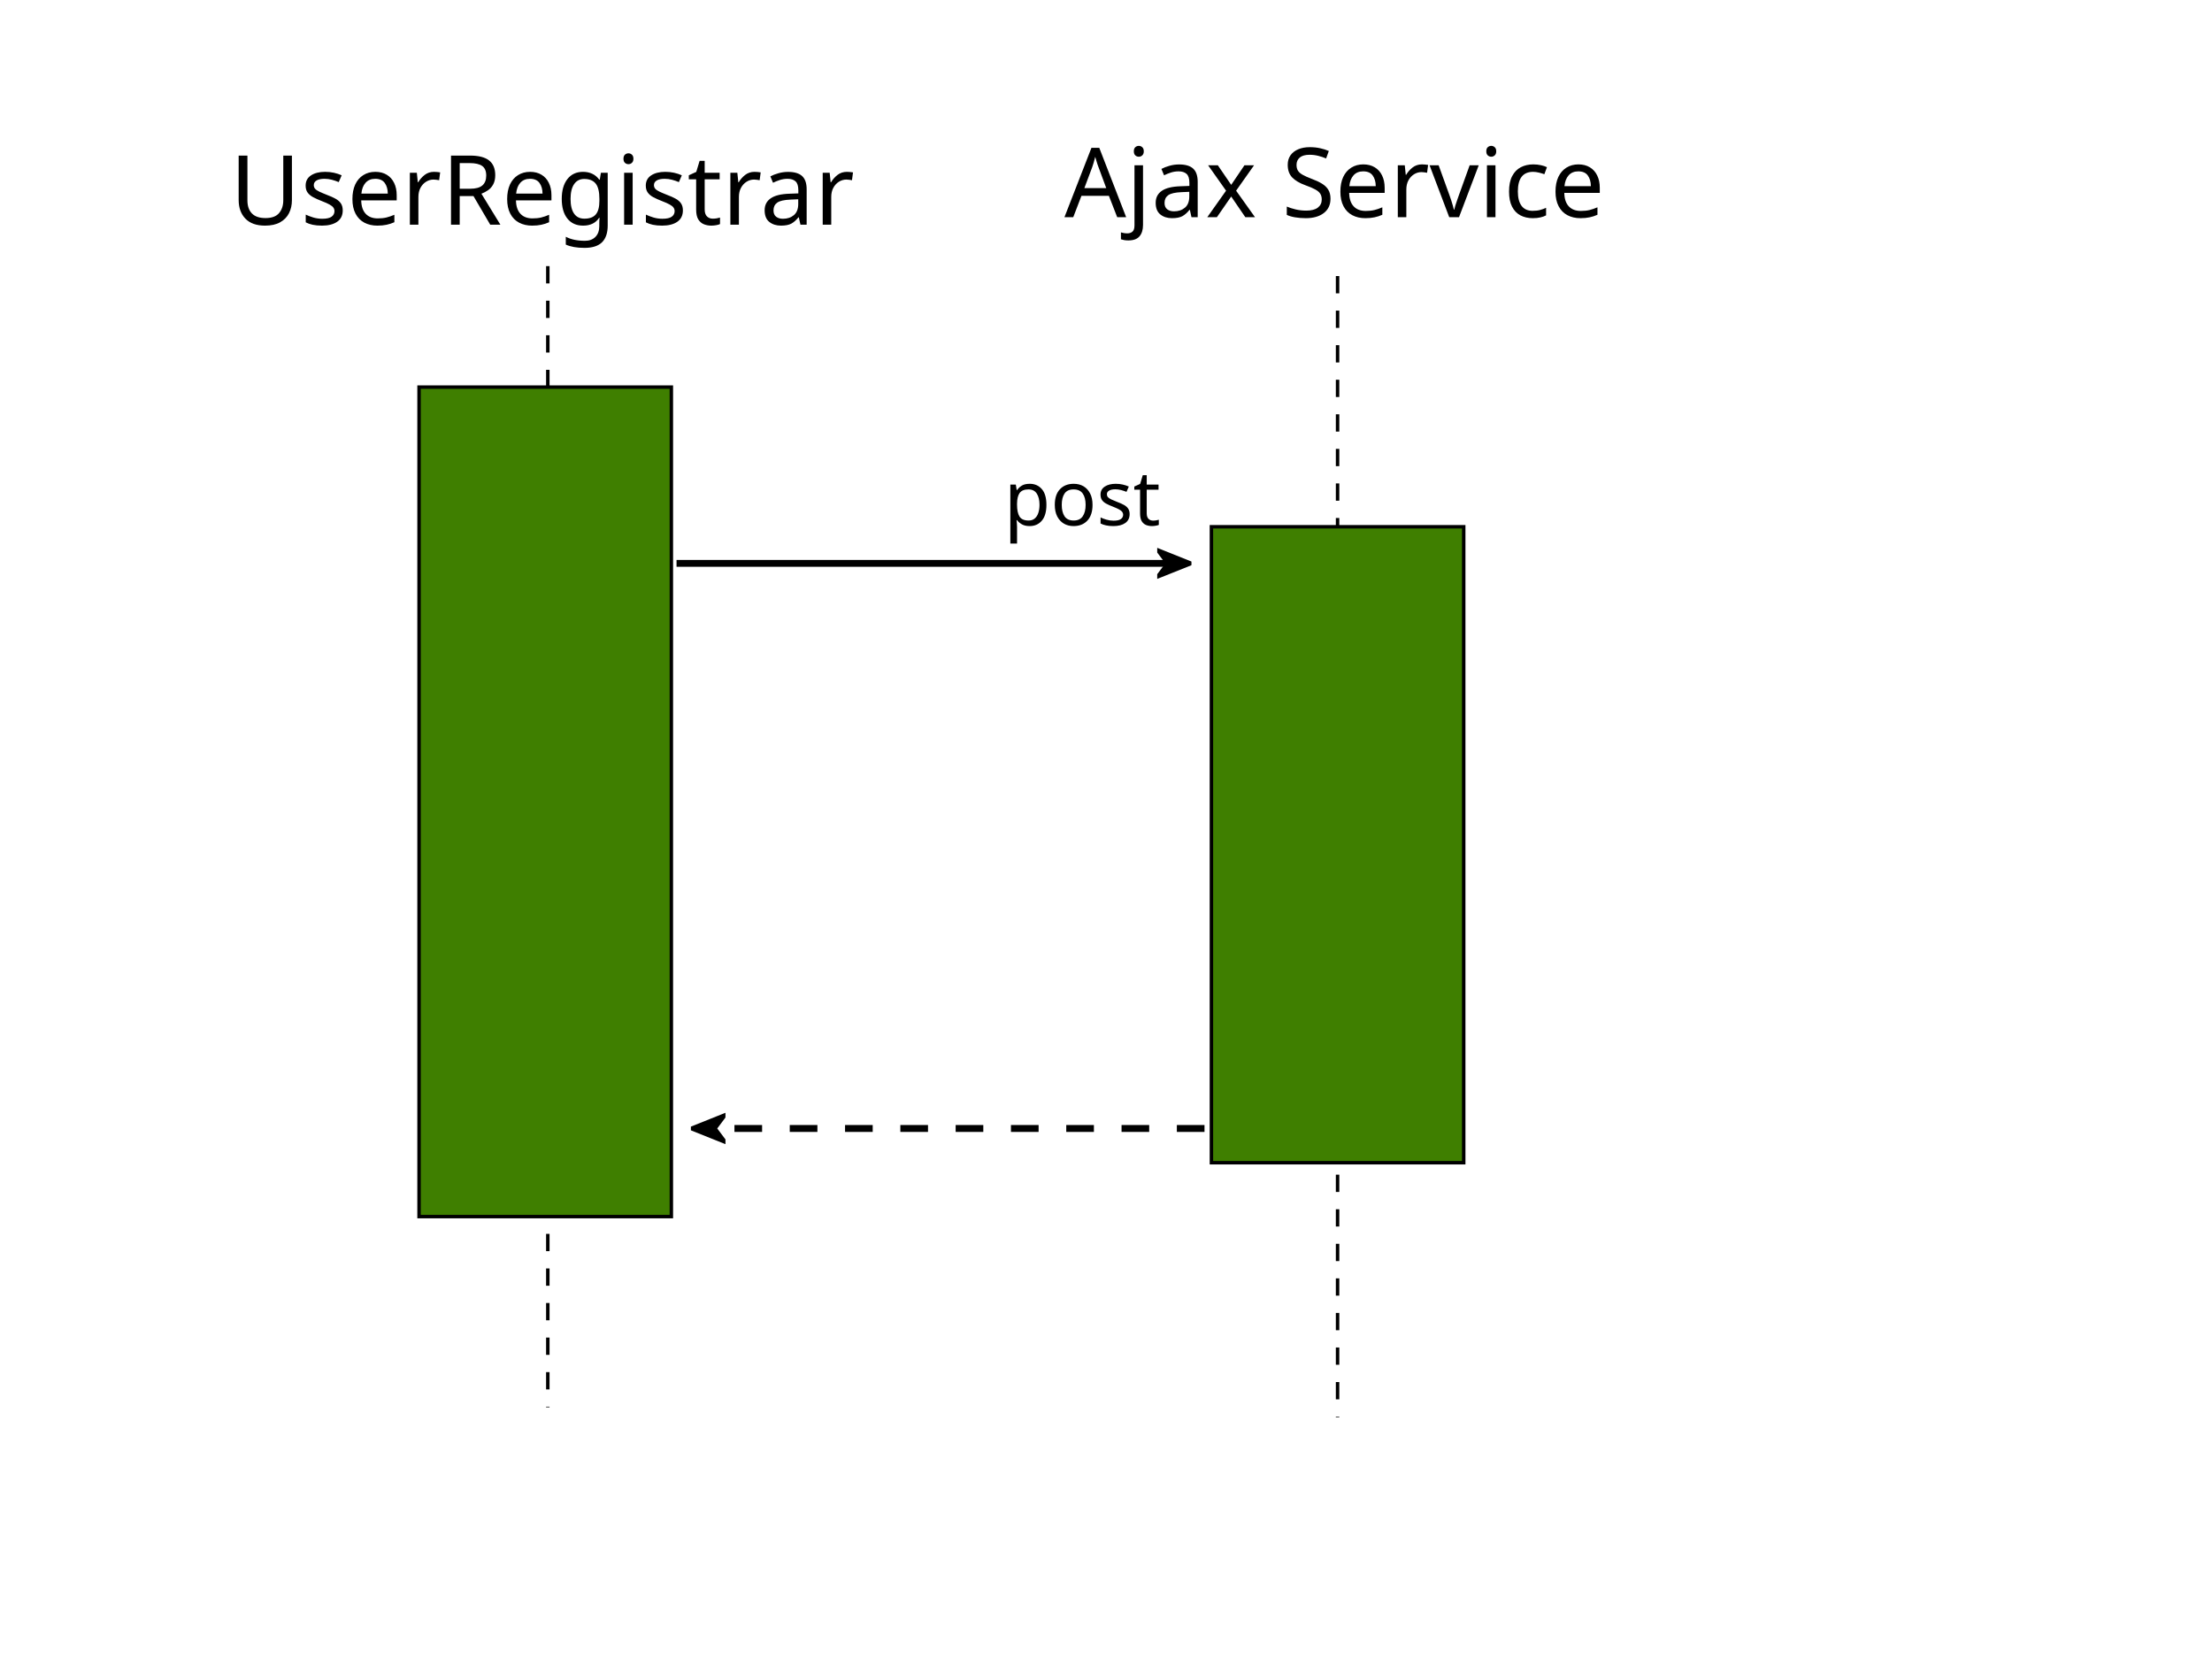
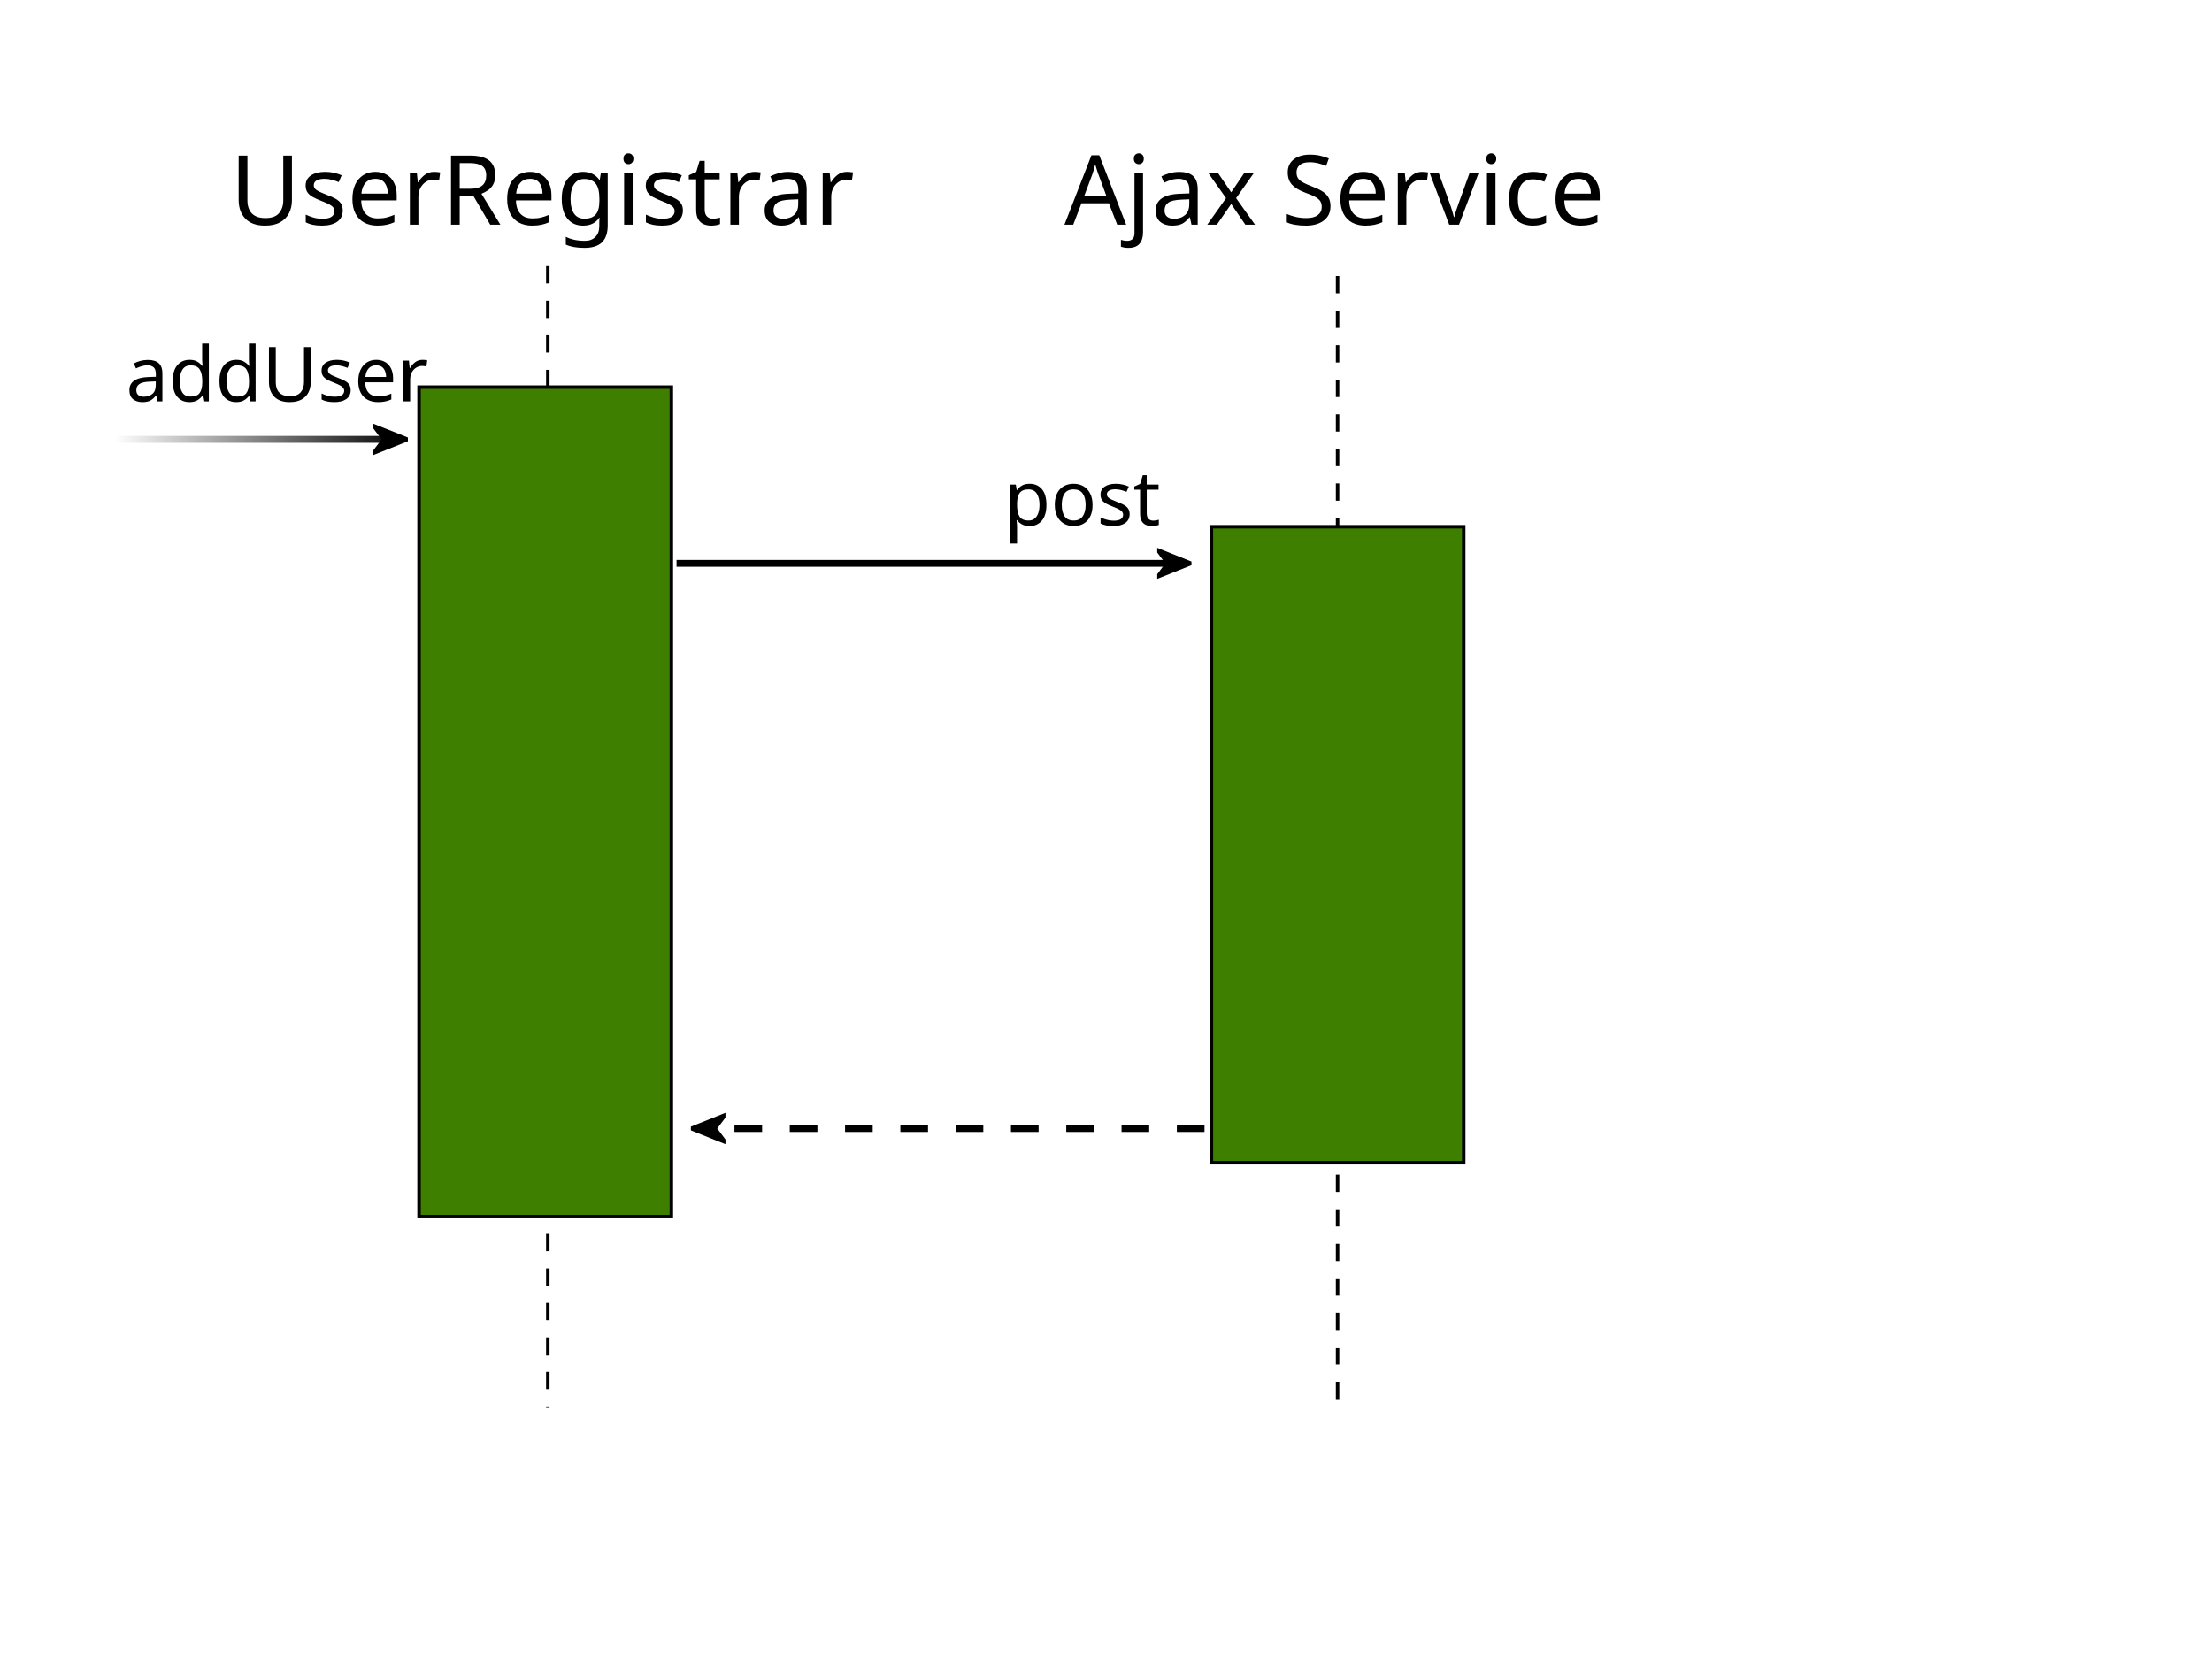
- <svg xmlns="http://www.w3.org/2000/svg" width="640" height="480" id="svg3048" version="1.1">
+ <svg xmlns="http://www.w3.org/2000/svg" xmlns:ns1="http://www.openswatchbook.org/uri/2009/osb" xmlns:xlink="http://www.w3.org/1999/xlink" width="640" height="480" id="svg3048" version="1.1">
  <defs id="defs3050">
+     <linearGradient id="linearGradient9699" ns1:paint="solid">
+       <stop style="stop-color:#000000;stop-opacity:1;" offset="0" id="stop9701" />
+     </linearGradient>
+     <linearGradient id="linearGradient8247">
+       <stop style="stop-color:#501616;stop-opacity:1;" offset="0" id="stop8249" />
+       <stop style="stop-color:#501616;stop-opacity:0;" offset="1" id="stop8251" />
+     </linearGradient>
+     <linearGradient id="linearGradient8239">
+       <stop style="stop-color:#000000;stop-opacity:0;" offset="0" id="stop8241" />
+       <stop style="stop-color:#000000;stop-opacity:1;" offset="1" id="stop8243" />
+     </linearGradient>
    <marker refY="50" refX="50" markerHeight="5" markerWidth="5" viewBox="0 0 100 100" se_type="rightarrow" orient="auto" markerUnits="strokeWidth" id="se_marker_end_svg_6">
      <path stroke-width="10" stroke="#000000" fill="#000000" d="m100,50l-100,40l30,-40l-30,-40z" id="path3053" />
    </marker>
    <marker refY="50" refX="50" markerHeight="5" markerWidth="5" viewBox="0 0 100 100" se_type="rightarrow" orient="auto" markerUnits="strokeWidth" id="se_marker_end_svg_3">
      <path stroke-width="10" stroke="#000000" fill="#000000" d="m100,50l-100,40l30,-40l-30,-40z" id="path3056" />
    </marker>
+     <linearGradient xlink:href="#linearGradient8239" id="linearGradient8245" x1="33.207" y1="127.121" x2="118.519" y2="127.121" gradientUnits="userSpaceOnUse" />
+     <linearGradient xlink:href="#linearGradient8247" id="linearGradient8253" x1="2.153" y1="159.963" x2="10.764" y2="140.589" gradientUnits="userSpaceOnUse" />
  </defs>
  <g id="g3058">
    <line fill="none" x1="158.5" y1="77" x2="158.5" y2="407.183" id="svg_1" stroke-dasharray="5,5" stroke="#000000" />
    <line stroke-linejoin="null" stroke-linecap="null" x1="195.743" y1="163" x2="339.771" y2="163" id="post-arrow" style="fill:none;stroke:#000000;stroke-width:1.98;marker-end:url(#se_marker_end_svg_6)" />
    <rect stroke-linecap="null" x="121.243" y="112" width="73" height="240" id="svg_2" style="fill:#3f7f00;stroke:#000000;stroke-width:1;stroke-miterlimit:4;stroke-dasharray:none;stroke-linejoin:miter" stroke-linejoin="null" />
    <line id="post-return-arrow" stroke-linejoin="null" stroke-linecap="null" x1="348.5" y1="326.5" x2="204.896" y2="326.5" style="fill:none;stroke:#000000;stroke-width:2;stroke-dasharray:8,8;marker-end:url(#se_marker_end_svg_3);stroke-miterlimit:4;stroke-dashoffset:0" />
    <text xml:space="preserve" font-size="24" id="svg_7" y="65" x="156.882" stroke-linecap="null" stroke-linejoin="null" style="font-size:28px;font-style:normal;font-variant:normal;font-weight:normal;font-stretch:normal;text-align:center;line-height:125%;writing-mode:lr-tb;text-anchor:middle;fill:#000000;stroke:#000000;stroke-width:0;stroke-dasharray:none;font-family:Gill Sans;-inkscape-font-specification:Gill Sans">UserRegistrar</text>
    <text xml:space="preserve" style="font-size:22px;font-style:normal;font-variant:normal;font-weight:normal;font-stretch:normal;text-align:start;line-height:125%;letter-spacing:0px;word-spacing:0px;writing-mode:lr-tb;text-anchor:start;fill:#000000;fill-opacity:1;stroke:none;font-family:Gill Sans;-inkscape-font-specification:Gill Sans" x="290.449" y="151.995" id="post-text">
      <tspan x="290.449" y="151.995" id="tspan3107">post</tspan>
    </text>
    <text xml:space="preserve" style="font-size:40px;font-style:normal;font-variant:normal;font-weight:normal;font-stretch:normal;text-align:start;line-height:125%;letter-spacing:0px;word-spacing:0px;writing-mode:lr-tb;text-anchor:start;fill:#000000;fill-opacity:1;stroke:none;font-family:Gill Sans;-inkscape-font-specification:Gill Sans" x="0" y="183.679" id="text3103">
      <tspan id="tspan3105" x="0" y="183.679" />
    </text>
-     <text style="font-size:28px;font-style:normal;font-variant:normal;font-weight:normal;font-stretch:normal;text-align:center;line-height:125%;writing-mode:lr-tb;text-anchor:middle;fill:#000000;stroke:#000000;stroke-width:0;stroke-dasharray:none;font-family:Gill Sans;-inkscape-font-specification:Gill Sans" stroke-linejoin="null" stroke-linecap="null" x="386.139" y="62.847" id="text3133" font-size="24" xml:space="preserve">Ajax Service</text>
+     <text style="font-size:28px;font-style:normal;font-variant:normal;font-weight:normal;font-stretch:normal;text-align:center;line-height:125%;writing-mode:lr-tb;text-anchor:middle;fill:#000000;stroke:#000000;stroke-width:0;stroke-dasharray:none;font-family:Gill Sans;-inkscape-font-specification:Gill Sans" stroke-linejoin="null" stroke-linecap="null" x="386.139" y="65" id="text3133" font-size="24" xml:space="preserve">Ajax Service</text>
    <text xml:space="preserve" style="font-size:40px;font-style:normal;font-variant:normal;font-weight:normal;font-stretch:normal;text-align:start;line-height:125%;letter-spacing:0px;word-spacing:0px;writing-mode:lr-tb;text-anchor:start;fill:#000000;fill-opacity:1;stroke:none;font-family:Gill Sans;-inkscape-font-specification:Gill Sans" x="279.135" y="91.794" id="text3135">
      <tspan id="tspan3137" x="279.135" y="91.794" />
    </text>
    <line id="line7680" y2="410.054" x2="387" y1="79.87" x1="387" style="fill:none;stroke:#000000;stroke-dasharray:5, 5" />
    <rect stroke-linejoin="null" stroke-linecap="null" x="350.5" y="152.408" width="73" height="184" id="post-body" stroke="#000000" fill="#3f7f00" />
+     <line style="fill:url(#linearGradient8253);stroke:url(#linearGradient8245);stroke-width:2;marker-end:url(#se_marker_end_svg_6);stroke-miterlimit:4;stroke-dasharray:none;fill-opacity:1" id="line8217" y2="127.121" x2="113.019" y1="127.121" x1="6.222" stroke-linecap="null" stroke-linejoin="null" />
+     <text id="text8219" y="116.116" x="36.429" style="font-size:22px;font-style:normal;font-variant:normal;font-weight:normal;font-stretch:normal;text-align:start;line-height:125%;letter-spacing:0px;word-spacing:0px;writing-mode:lr-tb;text-anchor:start;fill:#000000;fill-opacity:1;stroke:none;font-family:Gill Sans;-inkscape-font-specification:Gill Sans" xml:space="preserve">
+       <tspan id="tspan8221" y="116.116" x="36.429">addUser</tspan>
+     </text>
  </g>
</svg>
